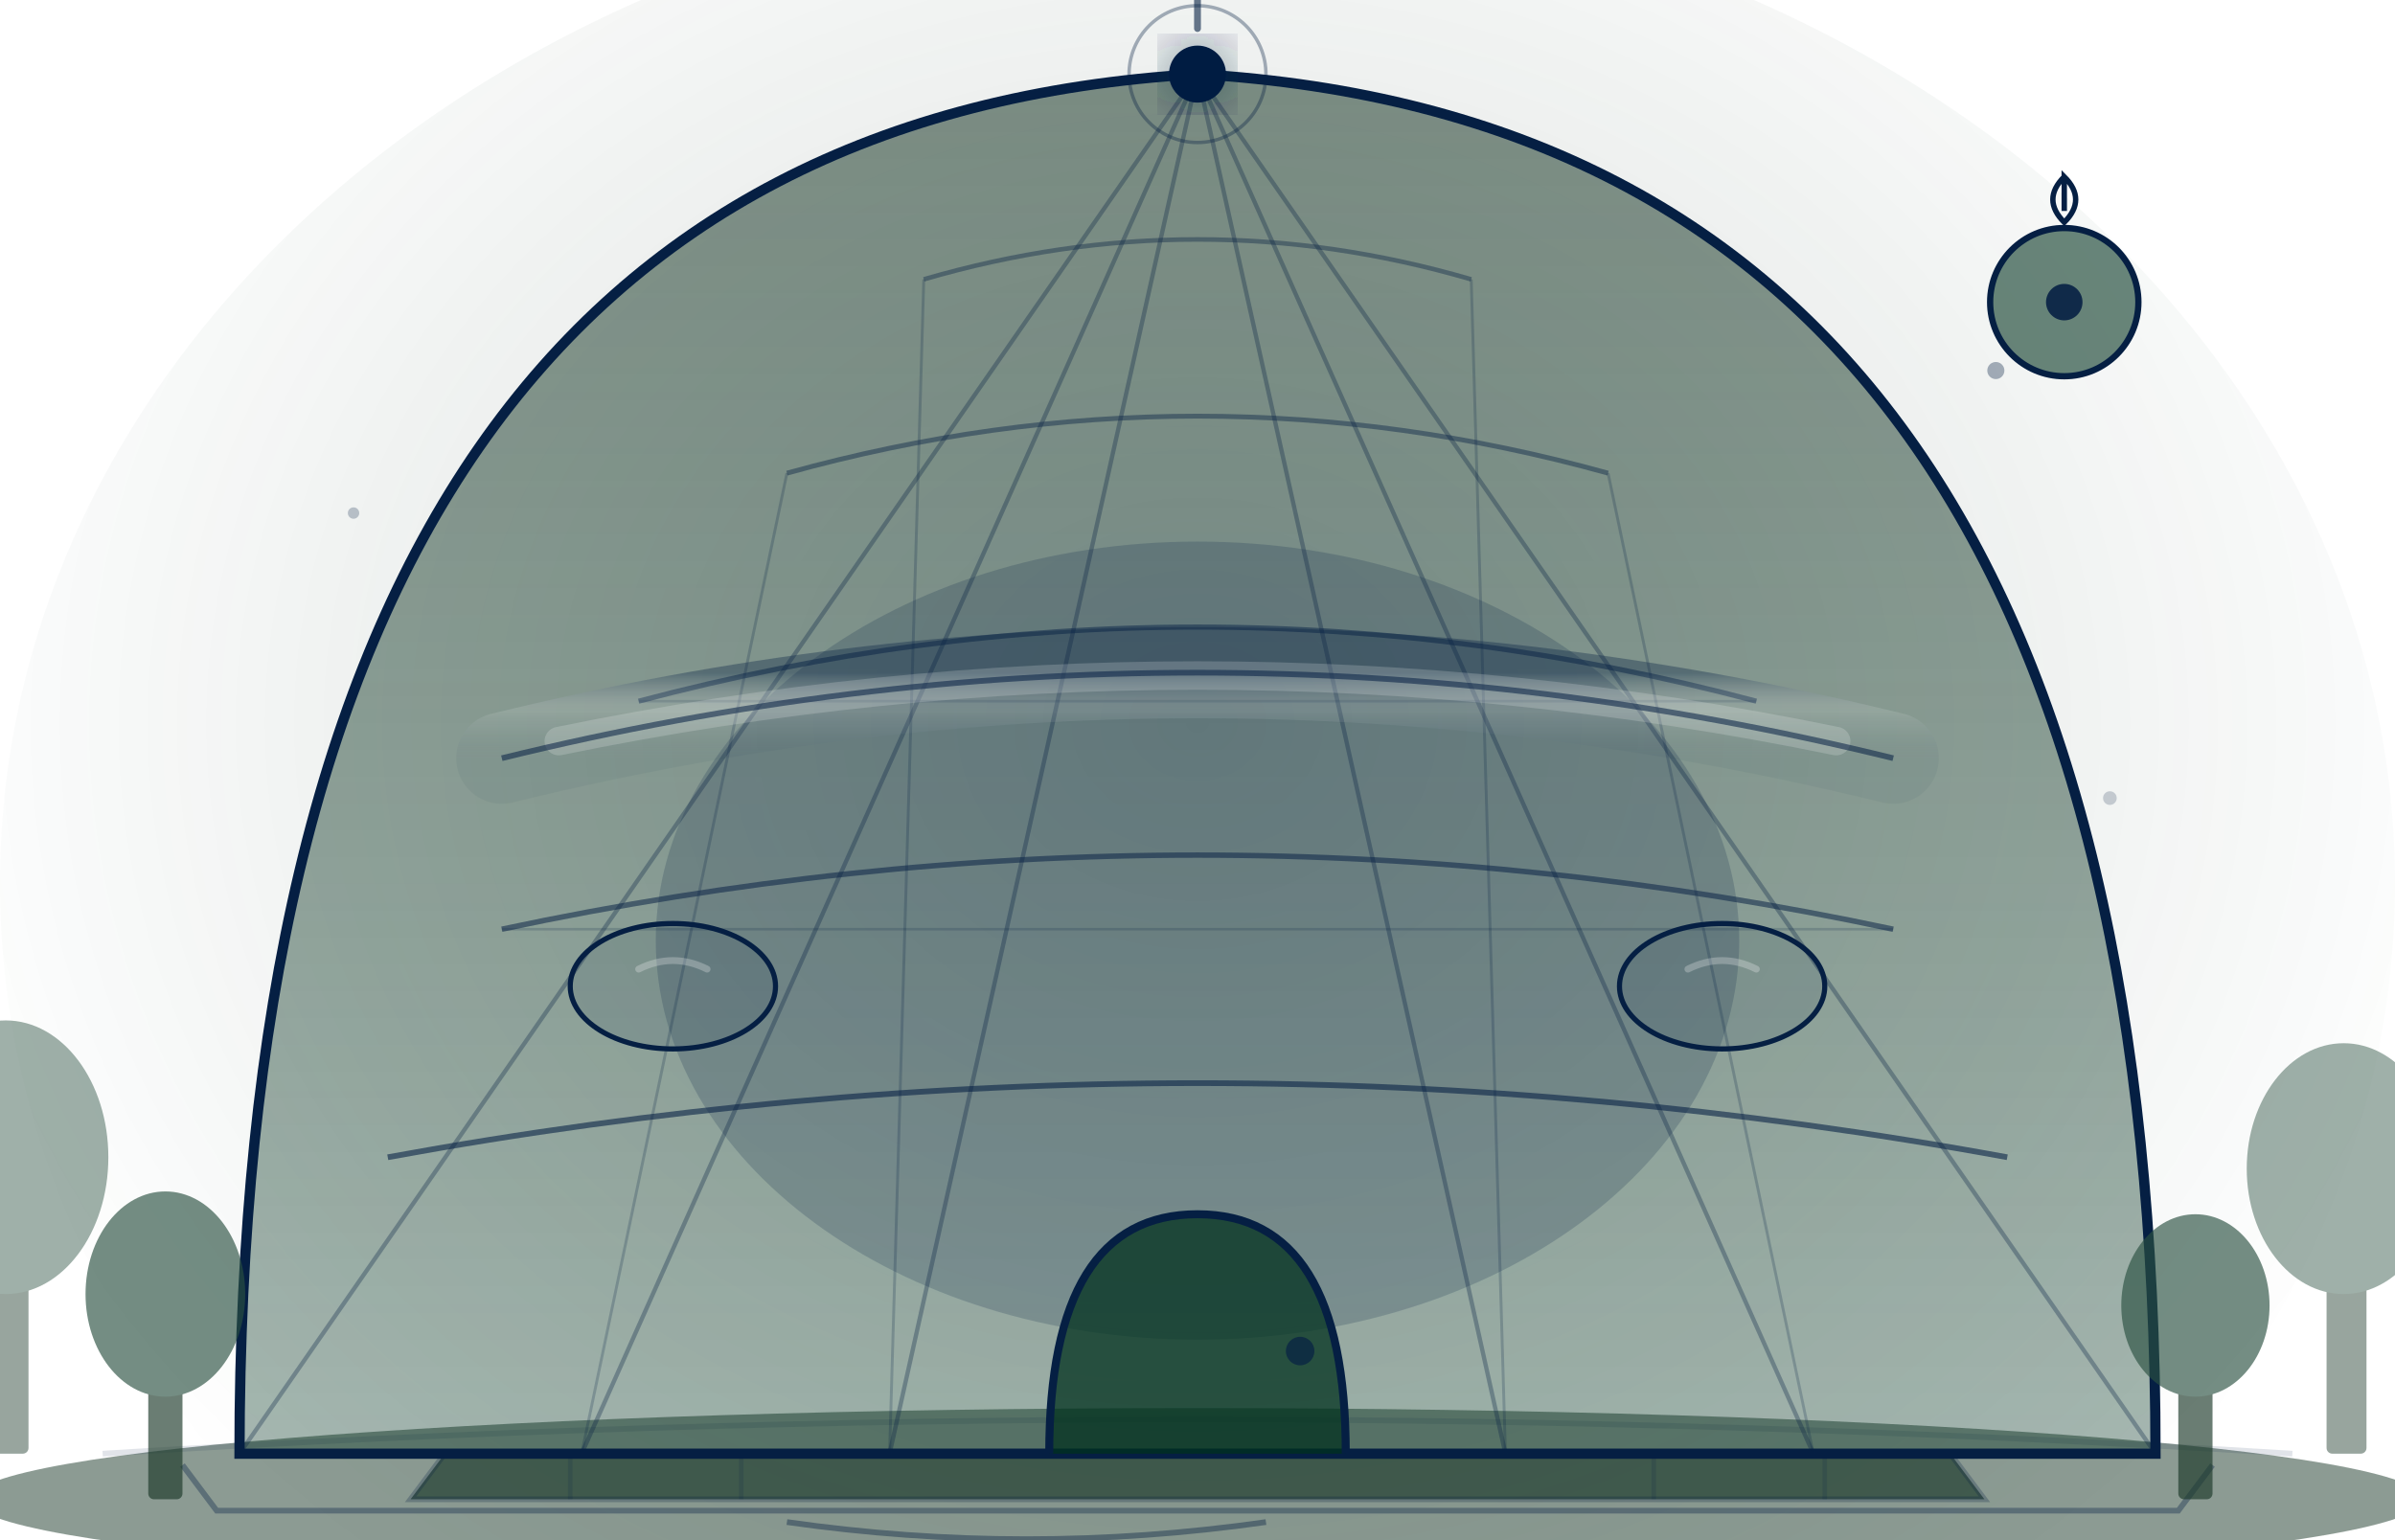
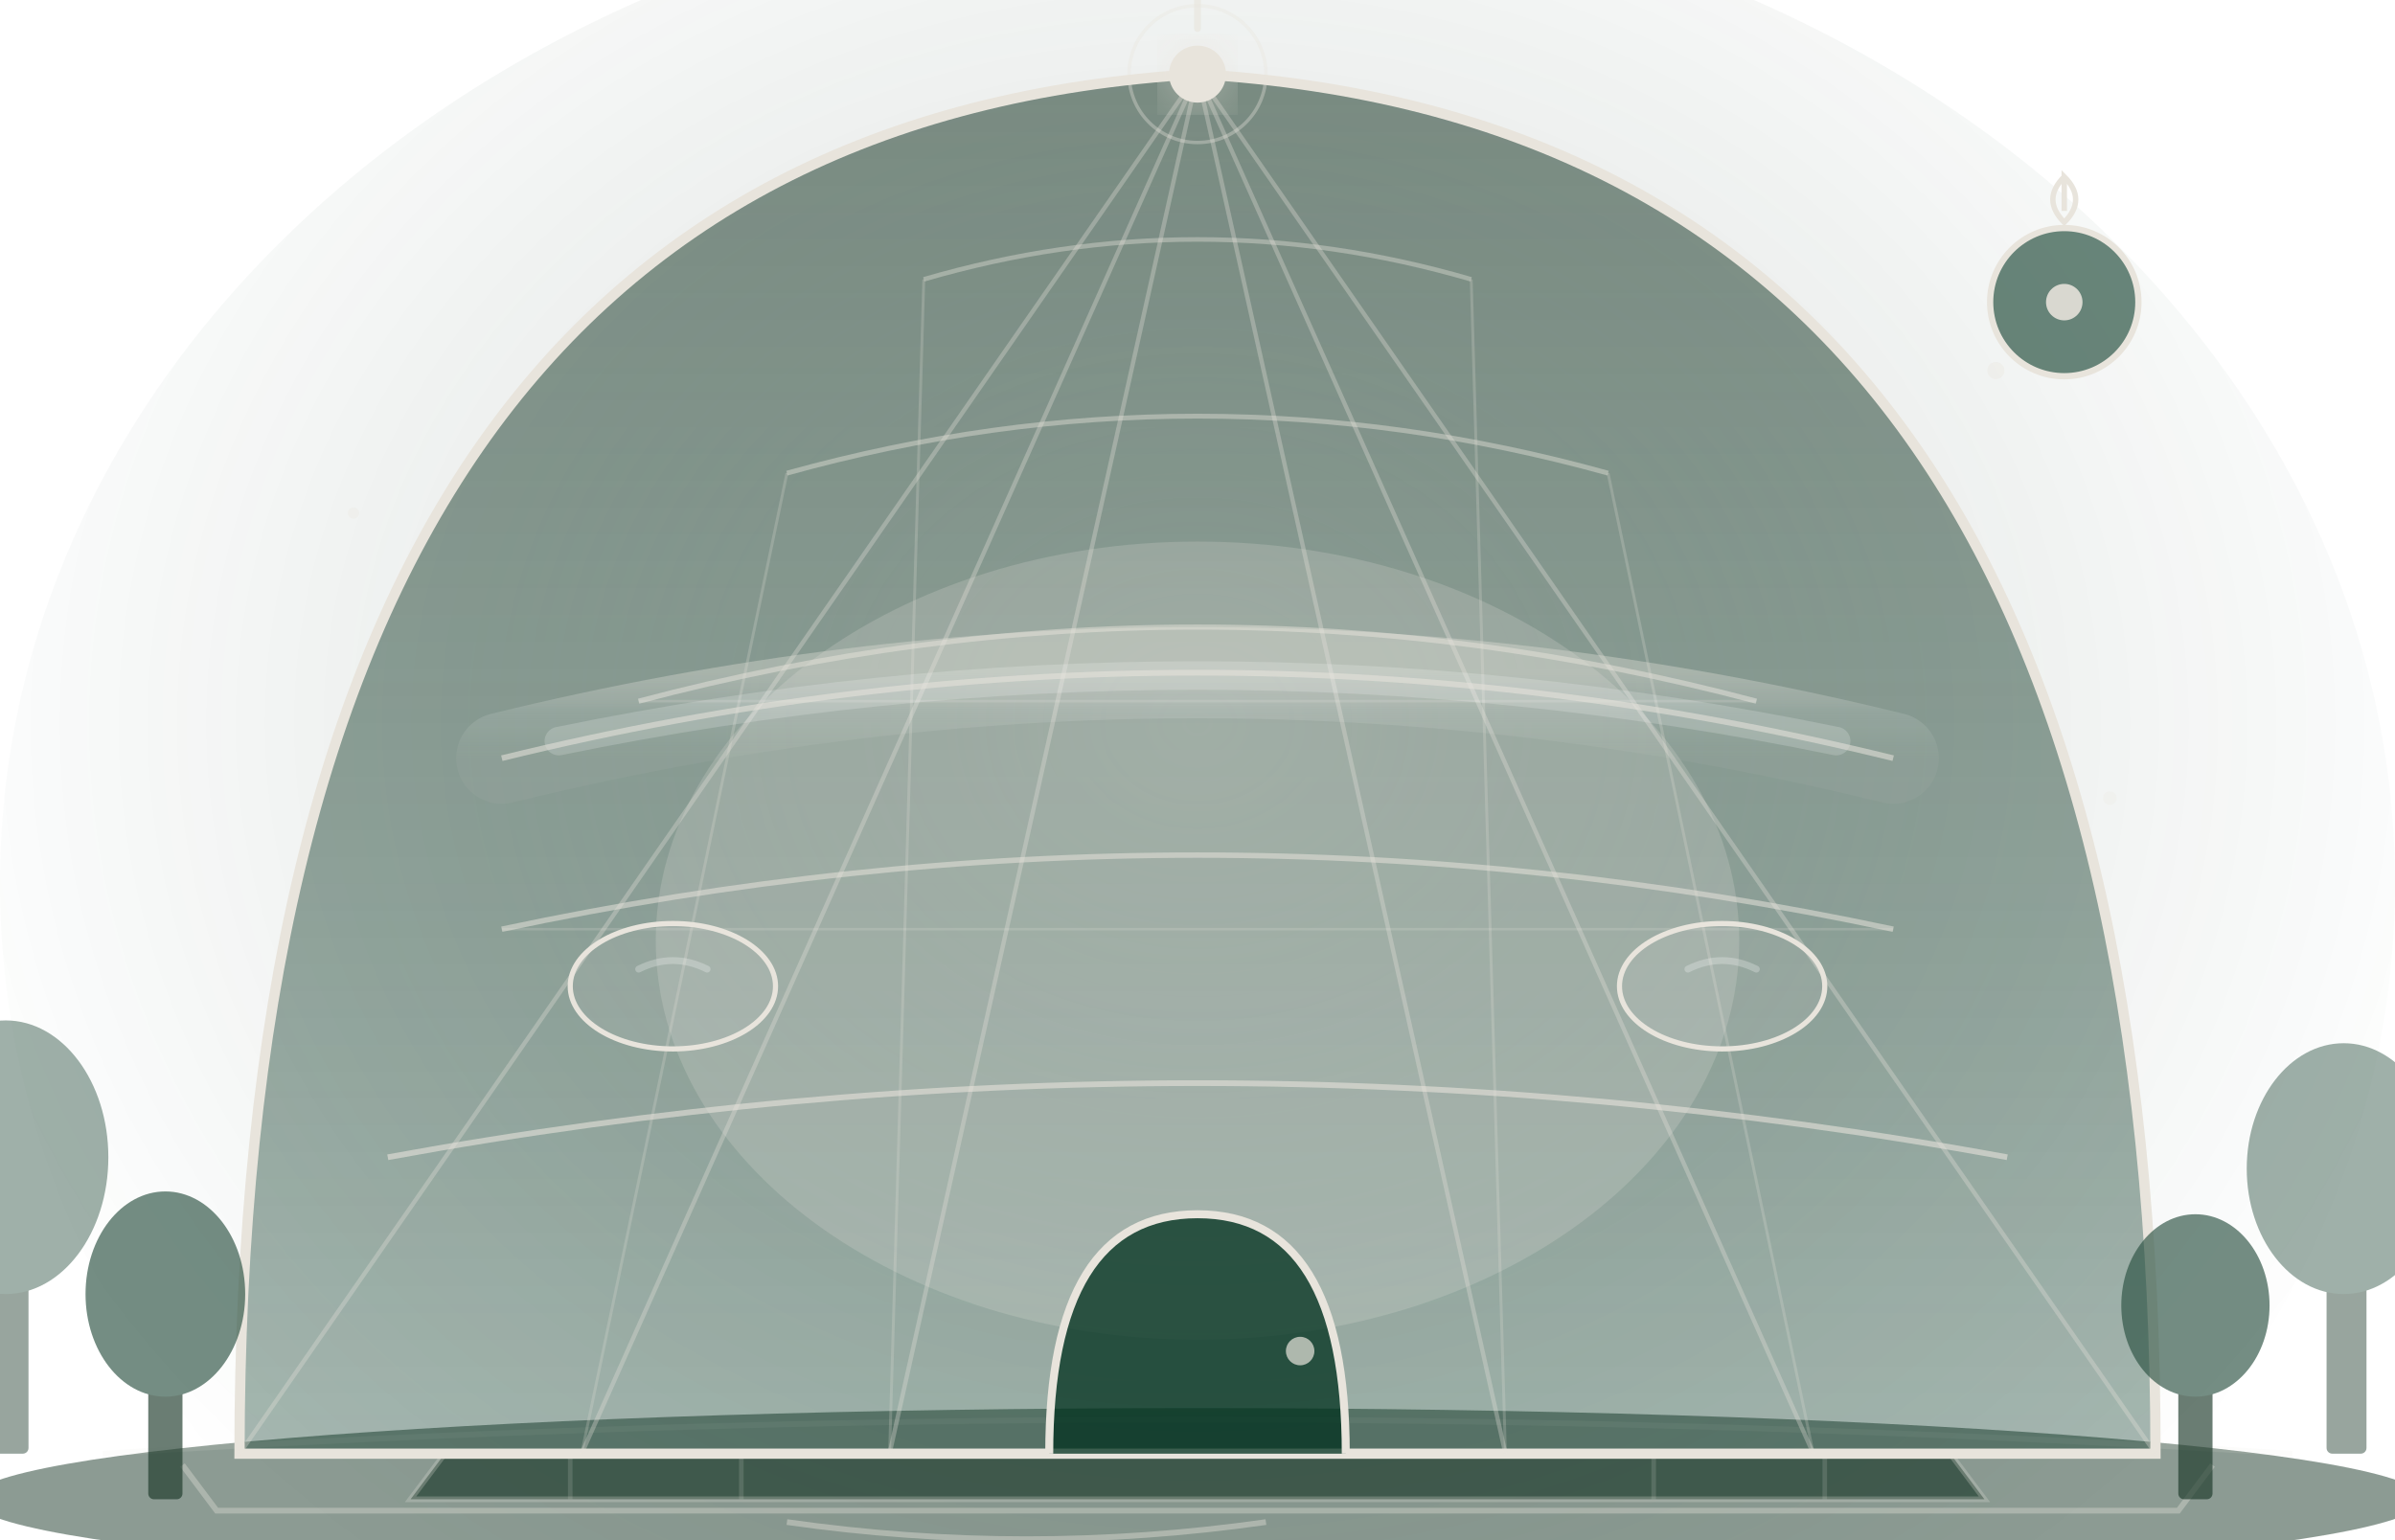
<svg xmlns="http://www.w3.org/2000/svg" width="420" height="270" viewBox="30 55 420 270" fill="none" role="img" aria-hidden="true">
  <defs>
    <radialGradient id="glow" cx="50%" cy="42%" r="55%">
-       <stop offset="0%" stop-color="#051f43" stop-opacity="0.18" />
+       <stop offset="0%" stop-color="#e8e4dc" stop-opacity="0.18" />
      <stop offset="55%" stop-color="#1a3828" stop-opacity="0.08" />
      <stop offset="100%" stop-color="#00311e" stop-opacity="0" />
    </radialGradient>
    <linearGradient id="domeFill" x1="240" y1="70" x2="240" y2="310" gradientUnits="userSpaceOnUse">
      <stop offset="0%" stop-color="#1a3828" stop-opacity="0.55" />
      <stop offset="100%" stop-color="#00311e" stop-opacity="0.35" />
    </linearGradient>
    <linearGradient id="glass" x1="0" y1="0" x2="0" y2="1">
-       <stop offset="0%" stop-color="#051f43" stop-opacity="0.35" />
+       <stop offset="0%" stop-color="#e8e4dc" stop-opacity="0.35" />
      <stop offset="45%" stop-color="#ffffff" stop-opacity="0.12" />
-       <stop offset="100%" stop-color="#051f43" stop-opacity="0.05" />
+       <stop offset="100%" stop-color="#e8e4dc" stop-opacity="0.05" />
    </linearGradient>
    <linearGradient id="interior" x1="240" y1="180" x2="240" y2="260">
-       <stop offset="0%" stop-color="#051f43" stop-opacity="0.28" />
-       <stop offset="100%" stop-color="#051f43" stop-opacity="0" />
+       <stop offset="0%" stop-color="#e8e4dc" stop-opacity="0.28" />
+       <stop offset="100%" stop-color="#e8e4dc" stop-opacity="0" />
    </linearGradient>
    <filter id="softGlow" x="-20%" y="-20%" width="140%" height="140%">
      <feGaussianBlur stdDeviation="6" result="blur" />
      <feMerge>
        <feMergeNode in="blur" />
        <feMergeNode in="SourceGraphic" />
      </feMerge>
    </filter>
  </defs>
  <ellipse cx="240" cy="210" rx="210" ry="175" fill="url(#glow)" />
  <ellipse cx="240" cy="318" rx="215" ry="16" fill="#1a3828" opacity="0.5" />
-   <path d="M48 310 Q240 298 432 310" stroke="rgba(5,31,67,0.12)" stroke-width="1" />
+   <path d="M48 310 Q240 298 432 310" stroke="rgba(232,228,220,0.12)" stroke-width="1" />
  <g opacity="0.45">
    <rect x="28" y="268" width="7" height="42" rx="1" fill="#1a3828" />
    <ellipse cx="31" cy="258" rx="18" ry="24" fill="#2a5040" />
    <rect x="438" y="270" width="7" height="40" rx="1" fill="#1a3828" />
    <ellipse cx="441" cy="260" rx="17" ry="22" fill="#2a5040" />
  </g>
-   <path d="M108 310 L372 310 L378 318 L102 318 Z" fill="rgba(26,56,40,0.65)" stroke="rgba(5,31,67,0.25)" stroke-width="1" />
-   <line x1="130" y1="310" x2="130" y2="318" stroke="rgba(5,31,67,0.15)" stroke-width="0.8" />
-   <line x1="160" y1="310" x2="160" y2="318" stroke="rgba(5,31,67,0.15)" stroke-width="0.8" />
-   <line x1="320" y1="310" x2="320" y2="318" stroke="rgba(5,31,67,0.15)" stroke-width="0.8" />
-   <line x1="350" y1="310" x2="350" y2="318" stroke="rgba(5,31,67,0.15)" stroke-width="0.8" />
-   <path d="M72 310 Q72 78 240 68 Q408 78 408 310Z" fill="url(#domeFill)" stroke="#051f43" stroke-width="1.8" />
+   <path d="M108 310 L372 310 L378 318 L102 318 Z" fill="rgba(26,56,40,0.65)" stroke="rgba(232,228,220,0.25)" stroke-width="1" />
+   <line x1="130" y1="310" x2="130" y2="318" stroke="rgba(232,228,220,0.15)" stroke-width="0.8" />
+   <line x1="160" y1="310" x2="160" y2="318" stroke="rgba(232,228,220,0.15)" stroke-width="0.8" />
+   <line x1="320" y1="310" x2="320" y2="318" stroke="rgba(232,228,220,0.15)" stroke-width="0.8" />
+   <line x1="350" y1="310" x2="350" y2="318" stroke="rgba(232,228,220,0.15)" stroke-width="0.8" />
+   <path d="M72 310 Q72 78 240 68 Q408 78 408 310Z" fill="url(#domeFill)" stroke="#e8e4dc" stroke-width="1.8" />
  <ellipse cx="240" cy="220" rx="95" ry="70" fill="url(#interior)" opacity="0.7" />
-   <path d="M98 258 Q240 232 382 258" stroke="#051f43" stroke-width="1" opacity="0.58" />
-   <path d="M118 218 Q240 192 362 218" stroke="#051f43" stroke-width="0.95" opacity="0.52" />
-   <path d="M142 178 Q240 152 338 178" stroke="#051f43" stroke-width="0.9" opacity="0.48" />
-   <path d="M168 138 Q240 118 312 138" stroke="#051f43" stroke-width="0.85" opacity="0.42" />
-   <path d="M192 104 Q240 90 288 104" stroke="#051f43" stroke-width="0.8" opacity="0.38" />
-   <line x1="240" y1="68" x2="72" y2="310" stroke="#051f43" stroke-width="0.75" opacity="0.32" />
-   <line x1="240" y1="68" x2="132" y2="310" stroke="#051f43" stroke-width="0.75" opacity="0.32" />
-   <line x1="240" y1="68" x2="186" y2="310" stroke="#051f43" stroke-width="0.75" opacity="0.32" />
-   <line x1="240" y1="68" x2="294" y2="310" stroke="#051f43" stroke-width="0.75" opacity="0.32" />
-   <line x1="240" y1="68" x2="348" y2="310" stroke="#051f43" stroke-width="0.75" opacity="0.32" />
-   <line x1="240" y1="68" x2="408" y2="310" stroke="#051f43" stroke-width="0.75" opacity="0.32" />
-   <line x1="132" y1="310" x2="168" y2="138" stroke="#051f43" stroke-width="0.5" opacity="0.22" />
-   <line x1="186" y1="310" x2="192" y2="104" stroke="#051f43" stroke-width="0.5" opacity="0.22" />
-   <line x1="294" y1="310" x2="288" y2="104" stroke="#051f43" stroke-width="0.5" opacity="0.22" />
-   <line x1="348" y1="310" x2="312" y2="138" stroke="#051f43" stroke-width="0.5" opacity="0.22" />
-   <line x1="118" y1="218" x2="362" y2="218" stroke="#051f43" stroke-width="0.45" opacity="0.18" />
-   <line x1="142" y1="178" x2="338" y2="178" stroke="#051f43" stroke-width="0.45" opacity="0.18" />
+   <path d="M98 258 Q240 232 382 258" stroke="#e8e4dc" stroke-width="1" opacity="0.58" />
+   <path d="M118 218 Q240 192 362 218" stroke="#e8e4dc" stroke-width="0.95" opacity="0.52" />
+   <path d="M142 178 Q240 152 338 178" stroke="#e8e4dc" stroke-width="0.9" opacity="0.48" />
+   <path d="M168 138 Q240 118 312 138" stroke="#e8e4dc" stroke-width="0.85" opacity="0.42" />
+   <path d="M192 104 Q240 90 288 104" stroke="#e8e4dc" stroke-width="0.8" opacity="0.38" />
+   <line x1="240" y1="68" x2="72" y2="310" stroke="#e8e4dc" stroke-width="0.75" opacity="0.32" />
+   <line x1="240" y1="68" x2="132" y2="310" stroke="#e8e4dc" stroke-width="0.75" opacity="0.32" />
+   <line x1="240" y1="68" x2="186" y2="310" stroke="#e8e4dc" stroke-width="0.75" opacity="0.32" />
+   <line x1="240" y1="68" x2="294" y2="310" stroke="#e8e4dc" stroke-width="0.75" opacity="0.32" />
+   <line x1="240" y1="68" x2="348" y2="310" stroke="#e8e4dc" stroke-width="0.75" opacity="0.32" />
+   <line x1="240" y1="68" x2="408" y2="310" stroke="#e8e4dc" stroke-width="0.75" opacity="0.32" />
+   <line x1="132" y1="310" x2="168" y2="138" stroke="#e8e4dc" stroke-width="0.5" opacity="0.22" />
+   <line x1="186" y1="310" x2="192" y2="104" stroke="#e8e4dc" stroke-width="0.5" opacity="0.22" />
+   <line x1="294" y1="310" x2="288" y2="104" stroke="#e8e4dc" stroke-width="0.5" opacity="0.22" />
+   <line x1="348" y1="310" x2="312" y2="138" stroke="#e8e4dc" stroke-width="0.5" opacity="0.22" />
+   <line x1="118" y1="218" x2="362" y2="218" stroke="#e8e4dc" stroke-width="0.45" opacity="0.18" />
+   <line x1="142" y1="178" x2="338" y2="178" stroke="#e8e4dc" stroke-width="0.45" opacity="0.18" />
  <path d="M118 188 Q240 158 362 188" stroke="url(#glass)" stroke-width="16" stroke-linecap="round" fill="none" />
  <path d="M128 185 Q240 162 352 185" stroke="rgba(255,255,255,0.18)" stroke-width="5" stroke-linecap="round" fill="none" />
-   <path d="M118 188 Q240 158 362 188" stroke="#051f43" stroke-width="1" fill="none" opacity="0.55" />
-   <ellipse cx="148" cy="228" rx="18" ry="11" fill="rgba(5,31,67,0.1)" stroke="#051f43" stroke-width="0.9" />
-   <ellipse cx="332" cy="228" rx="18" ry="11" fill="rgba(5,31,67,0.1)" stroke="#051f43" stroke-width="0.9" />
+   <path d="M118 188 Q240 158 362 188" stroke="#e8e4dc" stroke-width="1" fill="none" opacity="0.55" />
+   <ellipse cx="148" cy="228" rx="18" ry="11" fill="rgba(232,228,220,0.1)" stroke="#e8e4dc" stroke-width="0.9" />
+   <ellipse cx="332" cy="228" rx="18" ry="11" fill="rgba(232,228,220,0.1)" stroke="#e8e4dc" stroke-width="0.9" />
  <path d="M142 225 Q148 222 154 225" stroke="rgba(255,255,255,0.25)" stroke-width="1.2" stroke-linecap="round" />
  <path d="M326 225 Q332 222 338 225" stroke="rgba(255,255,255,0.25)" stroke-width="1.2" stroke-linecap="round" />
-   <path d="M214 310 Q214 268 240 268 Q266 268 266 310" fill="rgba(0,49,30,0.75)" stroke="#051f43" stroke-width="1.4" />
-   <circle cx="258" cy="292" r="2.5" fill="#051f43" opacity="0.7" />
-   <circle cx="240" cy="68" r="5" fill="#051f43" filter="url(#softGlow)" />
-   <circle cx="240" cy="68" r="12" stroke="#051f43" stroke-width="0.6" opacity="0.35" />
-   <line x1="240" y1="52" x2="240" y2="60" stroke="#051f43" stroke-width="1.2" stroke-linecap="round" opacity="0.6" />
-   <path d="M62 312 L68 320 L412 320 L418 312" stroke="rgba(5,31,67,0.35)" stroke-width="1" fill="none" />
+   <path d="M214 310 Q214 268 240 268 Q266 268 266 310" fill="rgba(0,49,30,0.75)" stroke="#e8e4dc" stroke-width="1.4" />
+   <circle cx="258" cy="292" r="2.5" fill="#e8e4dc" opacity="0.7" />
+   <circle cx="240" cy="68" r="5" fill="#e8e4dc" filter="url(#softGlow)" />
+   <circle cx="240" cy="68" r="12" stroke="#e8e4dc" stroke-width="0.6" opacity="0.35" />
+   <line x1="240" y1="52" x2="240" y2="60" stroke="#e8e4dc" stroke-width="1.2" stroke-linecap="round" opacity="0.6" />
+   <path d="M62 312 L68 320 L412 320 L418 312" stroke="rgba(232,228,220,0.35)" stroke-width="1" fill="none" />
  <g opacity="0.65">
    <rect x="56" y="288" width="6" height="30" rx="1" fill="#1a3828" />
    <ellipse cx="59" cy="282" rx="14" ry="18" fill="#2a5040" />
    <rect x="412" y="290" width="6" height="28" rx="1" fill="#1a3828" />
    <ellipse cx="415" cy="284" rx="13" ry="16" fill="#2a5040" />
  </g>
-   <path d="M168 322 Q210 328 252 322" stroke="rgba(5,31,67,0.4)" stroke-width="1" fill="none" />
-   <path d="M182 328 L188 334 L292 334 L298 328" stroke="rgba(5,31,67,0.32)" stroke-width="0.85" fill="none" />
-   <circle cx="392" cy="108" r="13" fill="rgba(0,49,30,0.58)" stroke="#051f43" stroke-width="1.1" />
-   <path d="M392 92 Q392 86 392 86 Q396 90 392 94 Q388 90 392 86" stroke="#051f43" stroke-width="0.95" fill="none" />
-   <circle cx="392" cy="108" r="3.2" fill="#051f43" opacity="0.88" />
-   <circle cx="380" cy="120" r="1.5" fill="#051f43" opacity="0.35" />
-   <circle cx="92" cy="145" r="1" fill="#051f43" opacity="0.25" />
-   <circle cx="400" cy="195" r="1.2" fill="#051f43" opacity="0.2" />
+   <path d="M168 322 Q210 328 252 322" stroke="rgba(232,228,220,0.4)" stroke-width="1" fill="none" />
+   <path d="M182 328 L188 334 L292 334 L298 328" stroke="rgba(232,228,220,0.32)" stroke-width="0.85" fill="none" />
+   <circle cx="392" cy="108" r="13" fill="rgba(0,49,30,0.58)" stroke="#e8e4dc" stroke-width="1.1" />
+   <path d="M392 92 Q392 86 392 86 Q396 90 392 94 Q388 90 392 86" stroke="#e8e4dc" stroke-width="0.95" fill="none" />
+   <circle cx="392" cy="108" r="3.2" fill="#e8e4dc" opacity="0.88" />
+   <circle cx="380" cy="120" r="1.5" fill="#e8e4dc" opacity="0.35" />
+   <circle cx="92" cy="145" r="1" fill="#e8e4dc" opacity="0.25" />
+   <circle cx="400" cy="195" r="1.2" fill="#e8e4dc" opacity="0.2" />
</svg>
